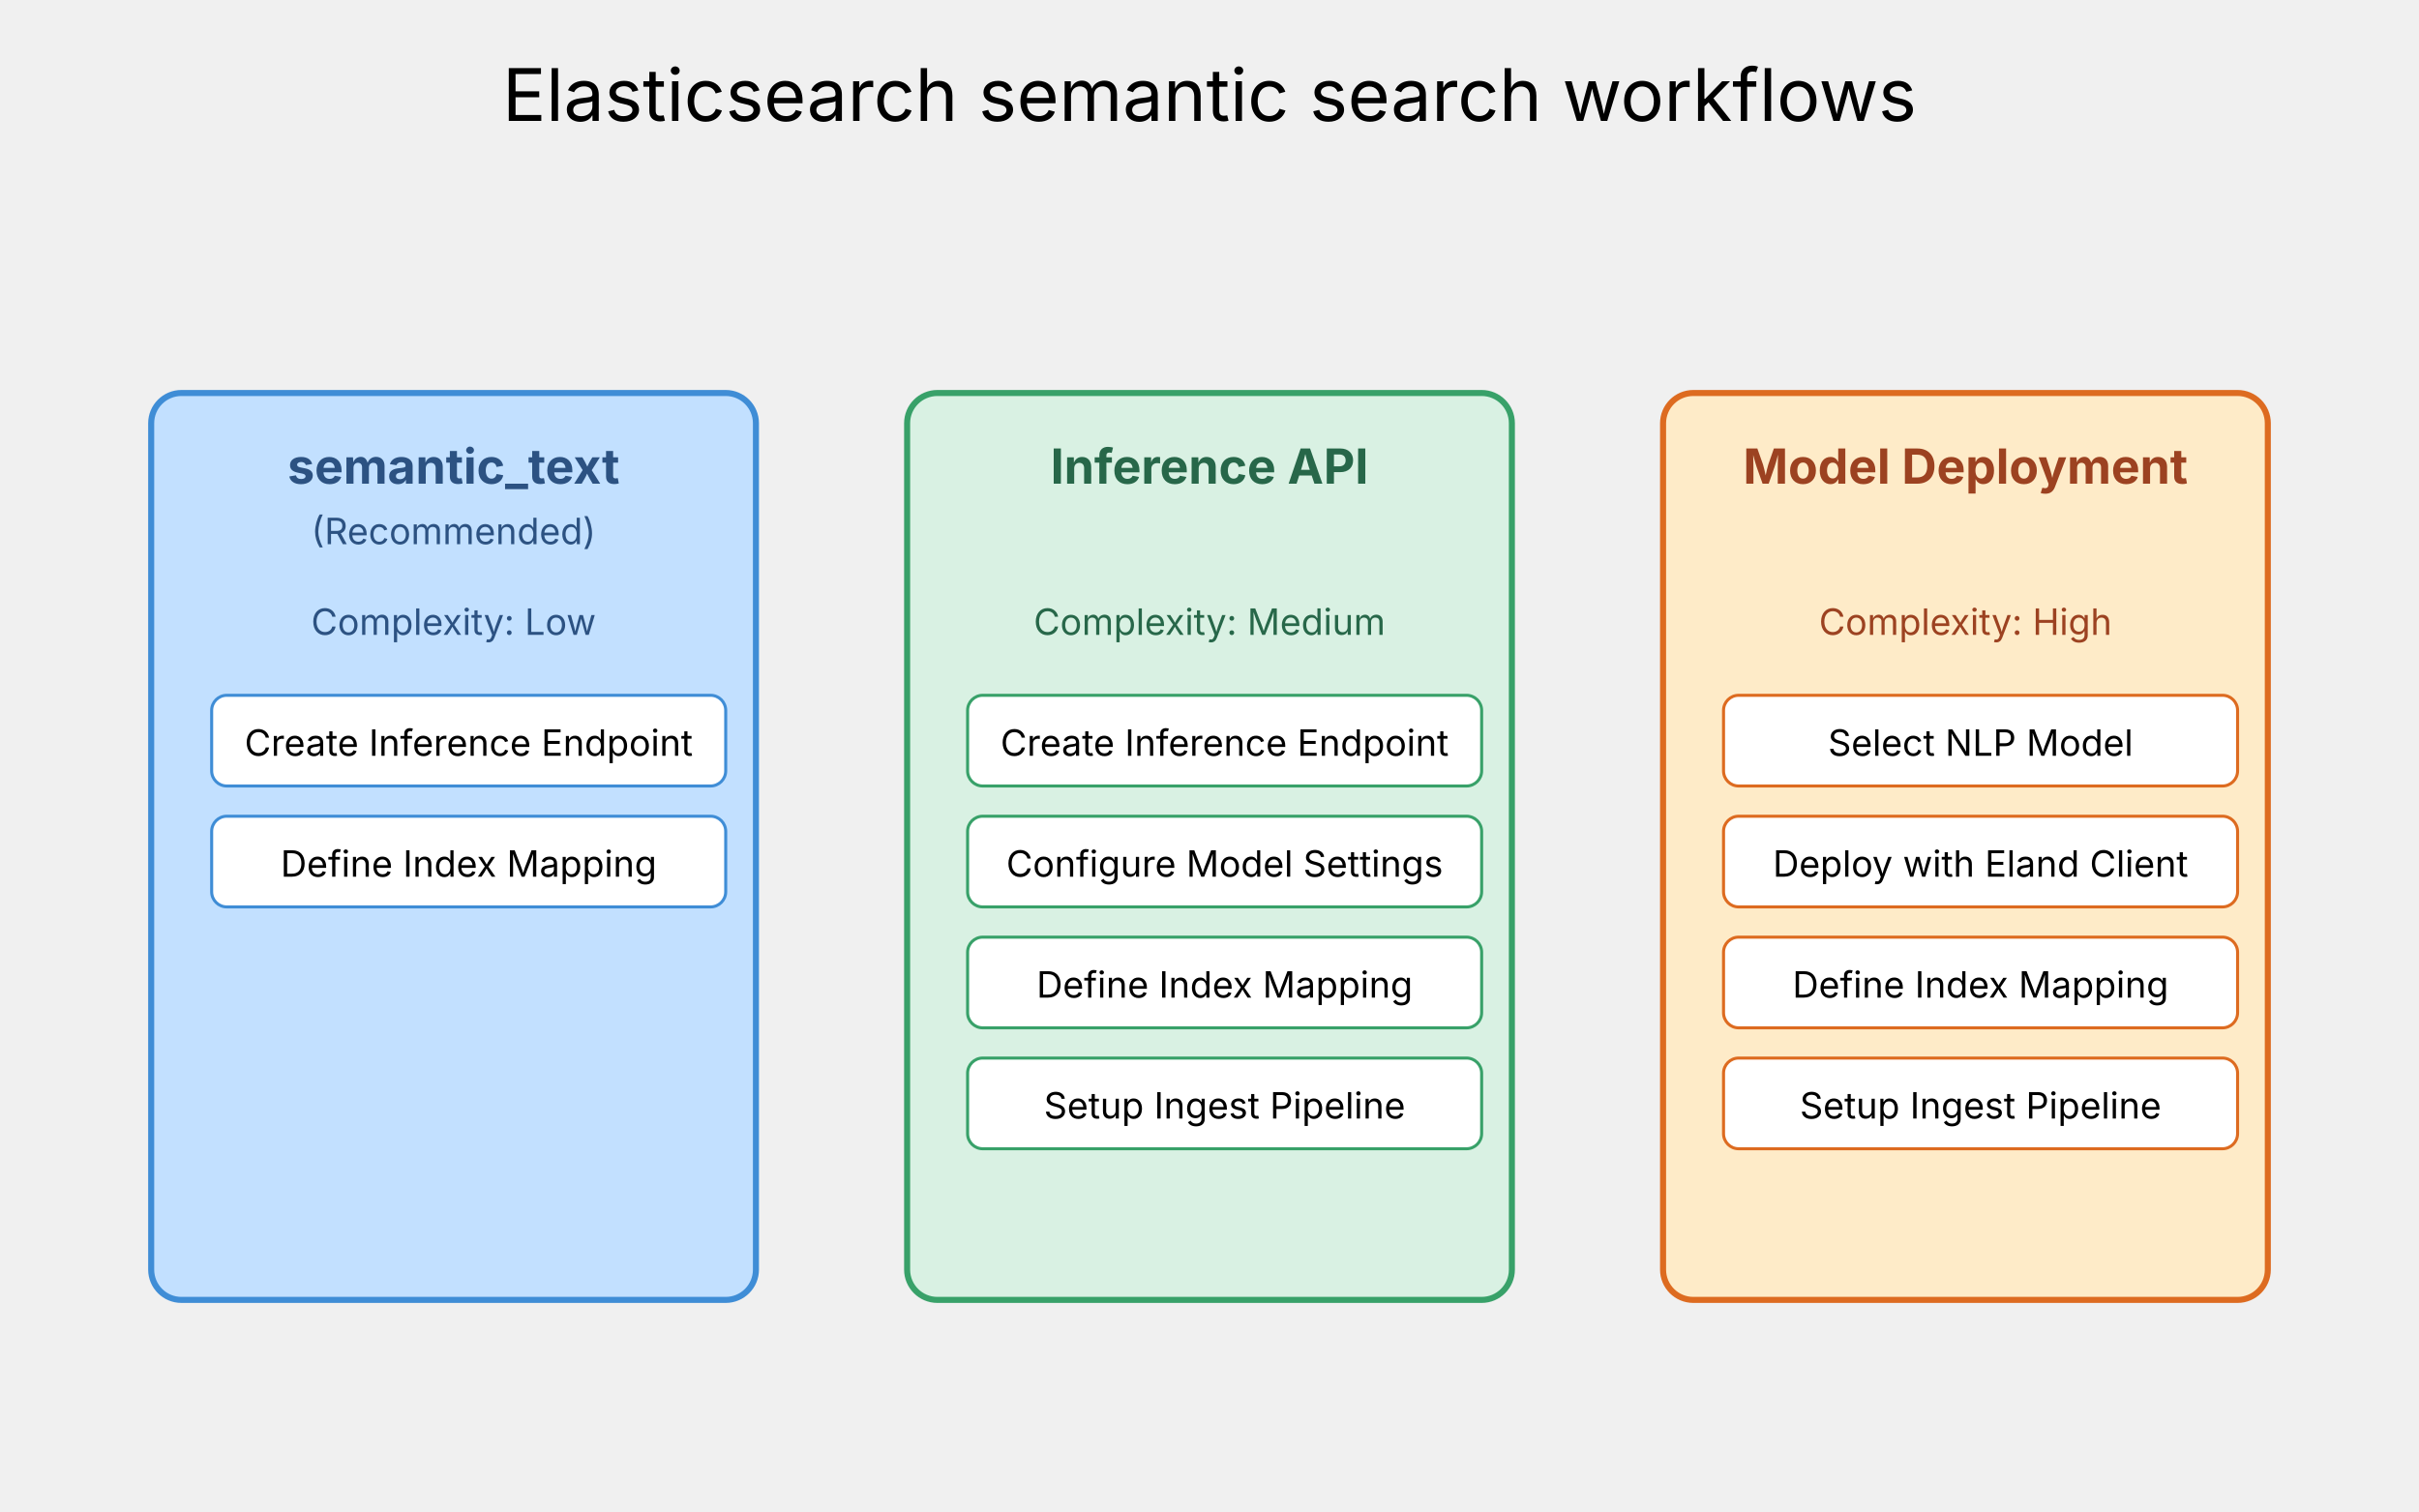
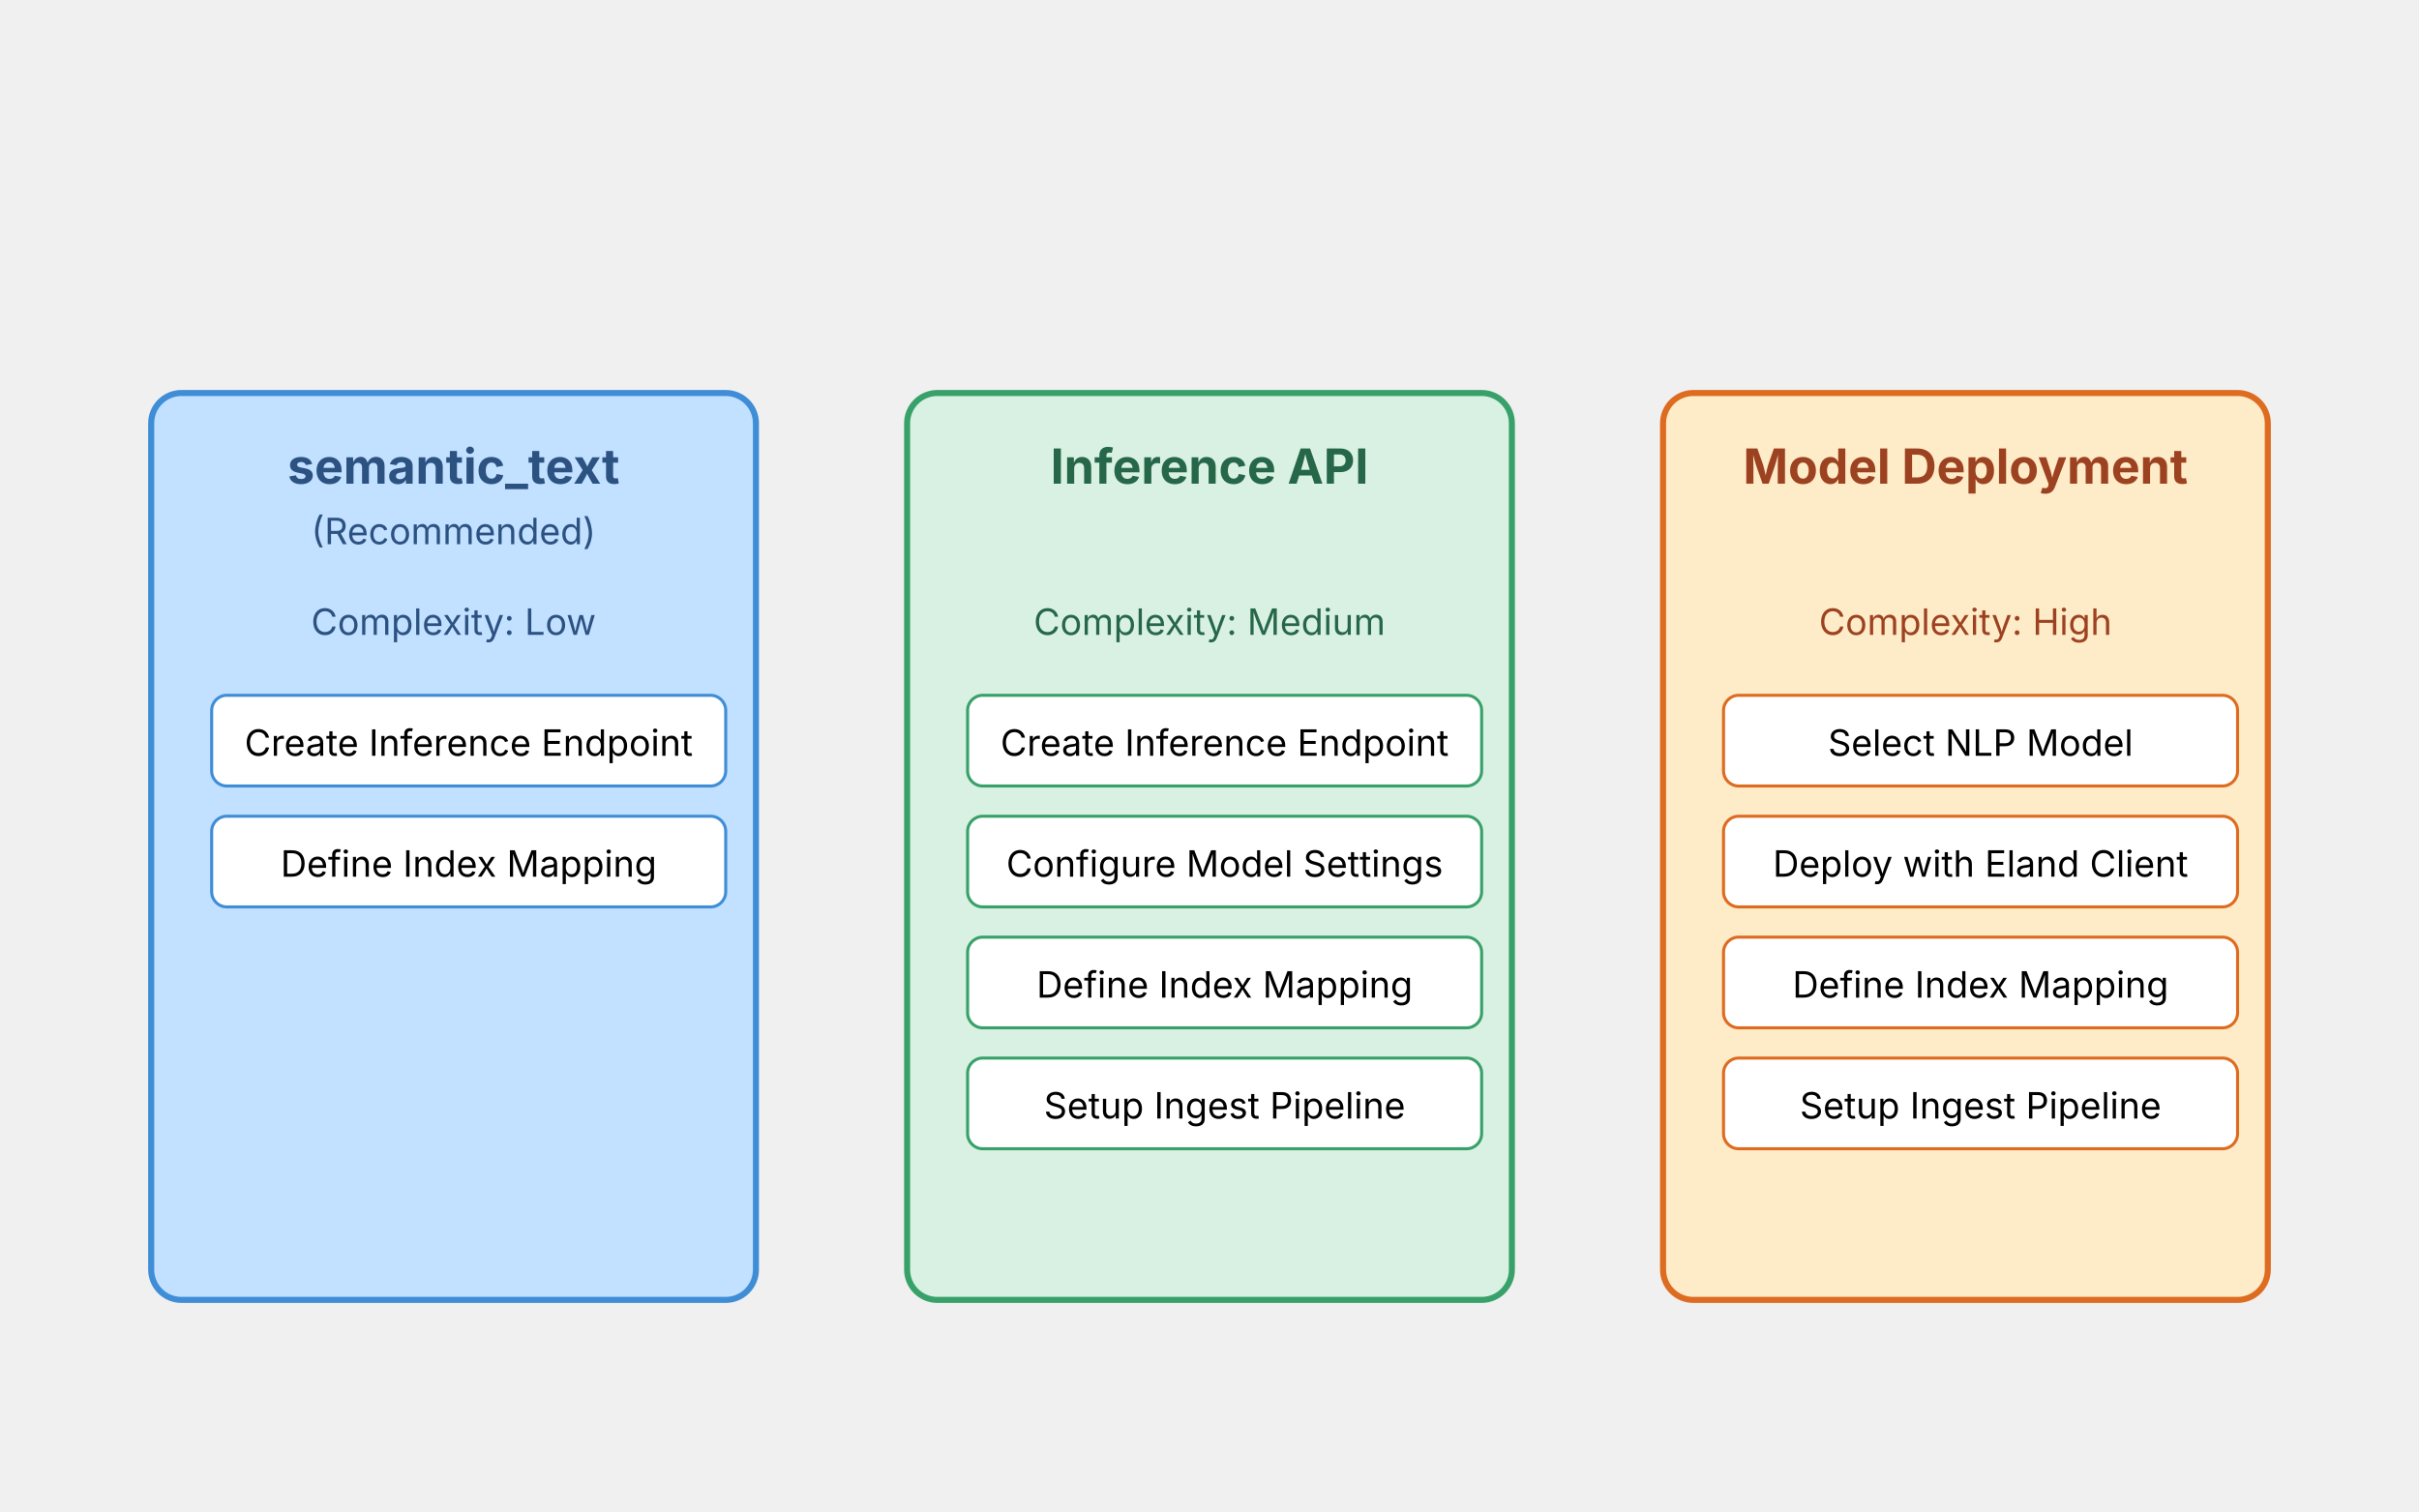
<svg xmlns="http://www.w3.org/2000/svg" viewBox="0 0 800 500">
-   <text x="400" y="40" text-anchor="middle" font-size="24" fill="#000" font-family="Inter, Arial, sans-serif">Elasticsearch semantic search workflows</text>
  <g transform="translate(0, 80)">
    <rect x="50" y="50" width="200" height="300" rx="10" fill="#c2e0ff" stroke="#3f8dd6" stroke-width="2" />
    <text x="150" y="80" text-anchor="middle" font-size="16" font-weight="bold" fill="#2c5282" font-family="Inter, Arial, sans-serif">semantic_text</text>
    <text x="150" y="100" text-anchor="middle" font-size="12" fill="#2c5282" font-family="Inter, Arial, sans-serif">(Recommended)</text>
    <rect x="300" y="50" width="200" height="300" rx="10" fill="#d9f1e3" stroke="#38a169" stroke-width="2" />
    <text x="400" y="80" text-anchor="middle" font-size="16" font-weight="bold" fill="#276749" font-family="Inter, Arial, sans-serif">Inference API</text>
    <rect x="550" y="50" width="200" height="300" rx="10" fill="#feebc8" stroke="#dd6b20" stroke-width="2" />
    <text x="650" y="80" text-anchor="middle" font-size="16" font-weight="bold" fill="#9c4221" font-family="Inter, Arial, sans-serif">Model Deployment</text>
    <text x="150" y="130" text-anchor="middle" font-size="12" fill="#2c5282" font-family="Inter, Arial, sans-serif">Complexity: Low</text>
    <text x="400" y="130" text-anchor="middle" font-size="12" fill="#276749" font-family="Inter, Arial, sans-serif">Complexity: Medium</text>
    <text x="650" y="130" text-anchor="middle" font-size="12" fill="#9c4221" font-family="Inter, Arial, sans-serif">Complexity: High</text>
    <g transform="translate(60, 150)">
      <rect x="10" y="0" width="170" height="30" rx="5" fill="#fff" stroke="#3f8dd6" />
      <text x="95" y="20" text-anchor="middle" font-size="12" font-family="Inter, Arial, sans-serif">Create Inference Endpoint</text>
      <rect x="10" y="40" width="170" height="30" rx="5" fill="#fff" stroke="#3f8dd6" />
      <text x="95" y="60" text-anchor="middle" font-size="12" font-family="Inter, Arial, sans-serif">Define Index Mapping</text>
      <rect x="260" y="0" width="170" height="30" rx="5" fill="#fff" stroke="#38a169" />
      <text x="345" y="20" text-anchor="middle" font-size="12" font-family="Inter, Arial, sans-serif">Create Inference Endpoint</text>
      <rect x="260" y="40" width="170" height="30" rx="5" fill="#fff" stroke="#38a169" />
      <text x="345" y="60" text-anchor="middle" font-size="12" font-family="Inter, Arial, sans-serif">Configure Model Settings</text>
      <rect x="260" y="80" width="170" height="30" rx="5" fill="#fff" stroke="#38a169" />
      <text x="345" y="100" text-anchor="middle" font-size="12" font-family="Inter, Arial, sans-serif">Define Index Mapping</text>
      <rect x="260" y="120" width="170" height="30" rx="5" fill="#fff" stroke="#38a169" />
      <text x="345" y="140" text-anchor="middle" font-size="12" font-family="Inter, Arial, sans-serif">Setup Ingest Pipeline</text>
      <rect x="510" y="0" width="170" height="30" rx="5" fill="#fff" stroke="#dd6b20" />
      <text x="595" y="20" text-anchor="middle" font-size="12" font-family="Inter, Arial, sans-serif">Select NLP Model</text>
      <rect x="510" y="40" width="170" height="30" rx="5" fill="#fff" stroke="#dd6b20" />
      <text x="595" y="60" text-anchor="middle" font-size="12" font-family="Inter, Arial, sans-serif">Deploy with Eland Client</text>
      <rect x="510" y="80" width="170" height="30" rx="5" fill="#fff" stroke="#dd6b20" />
      <text x="595" y="100" text-anchor="middle" font-size="12" font-family="Inter, Arial, sans-serif">Define Index Mapping</text>
      <rect x="510" y="120" width="170" height="30" rx="5" fill="#fff" stroke="#dd6b20" />
      <text x="595" y="140" text-anchor="middle" font-size="12" font-family="Inter, Arial, sans-serif">Setup Ingest Pipeline</text>
    </g>
  </g>
</svg>
